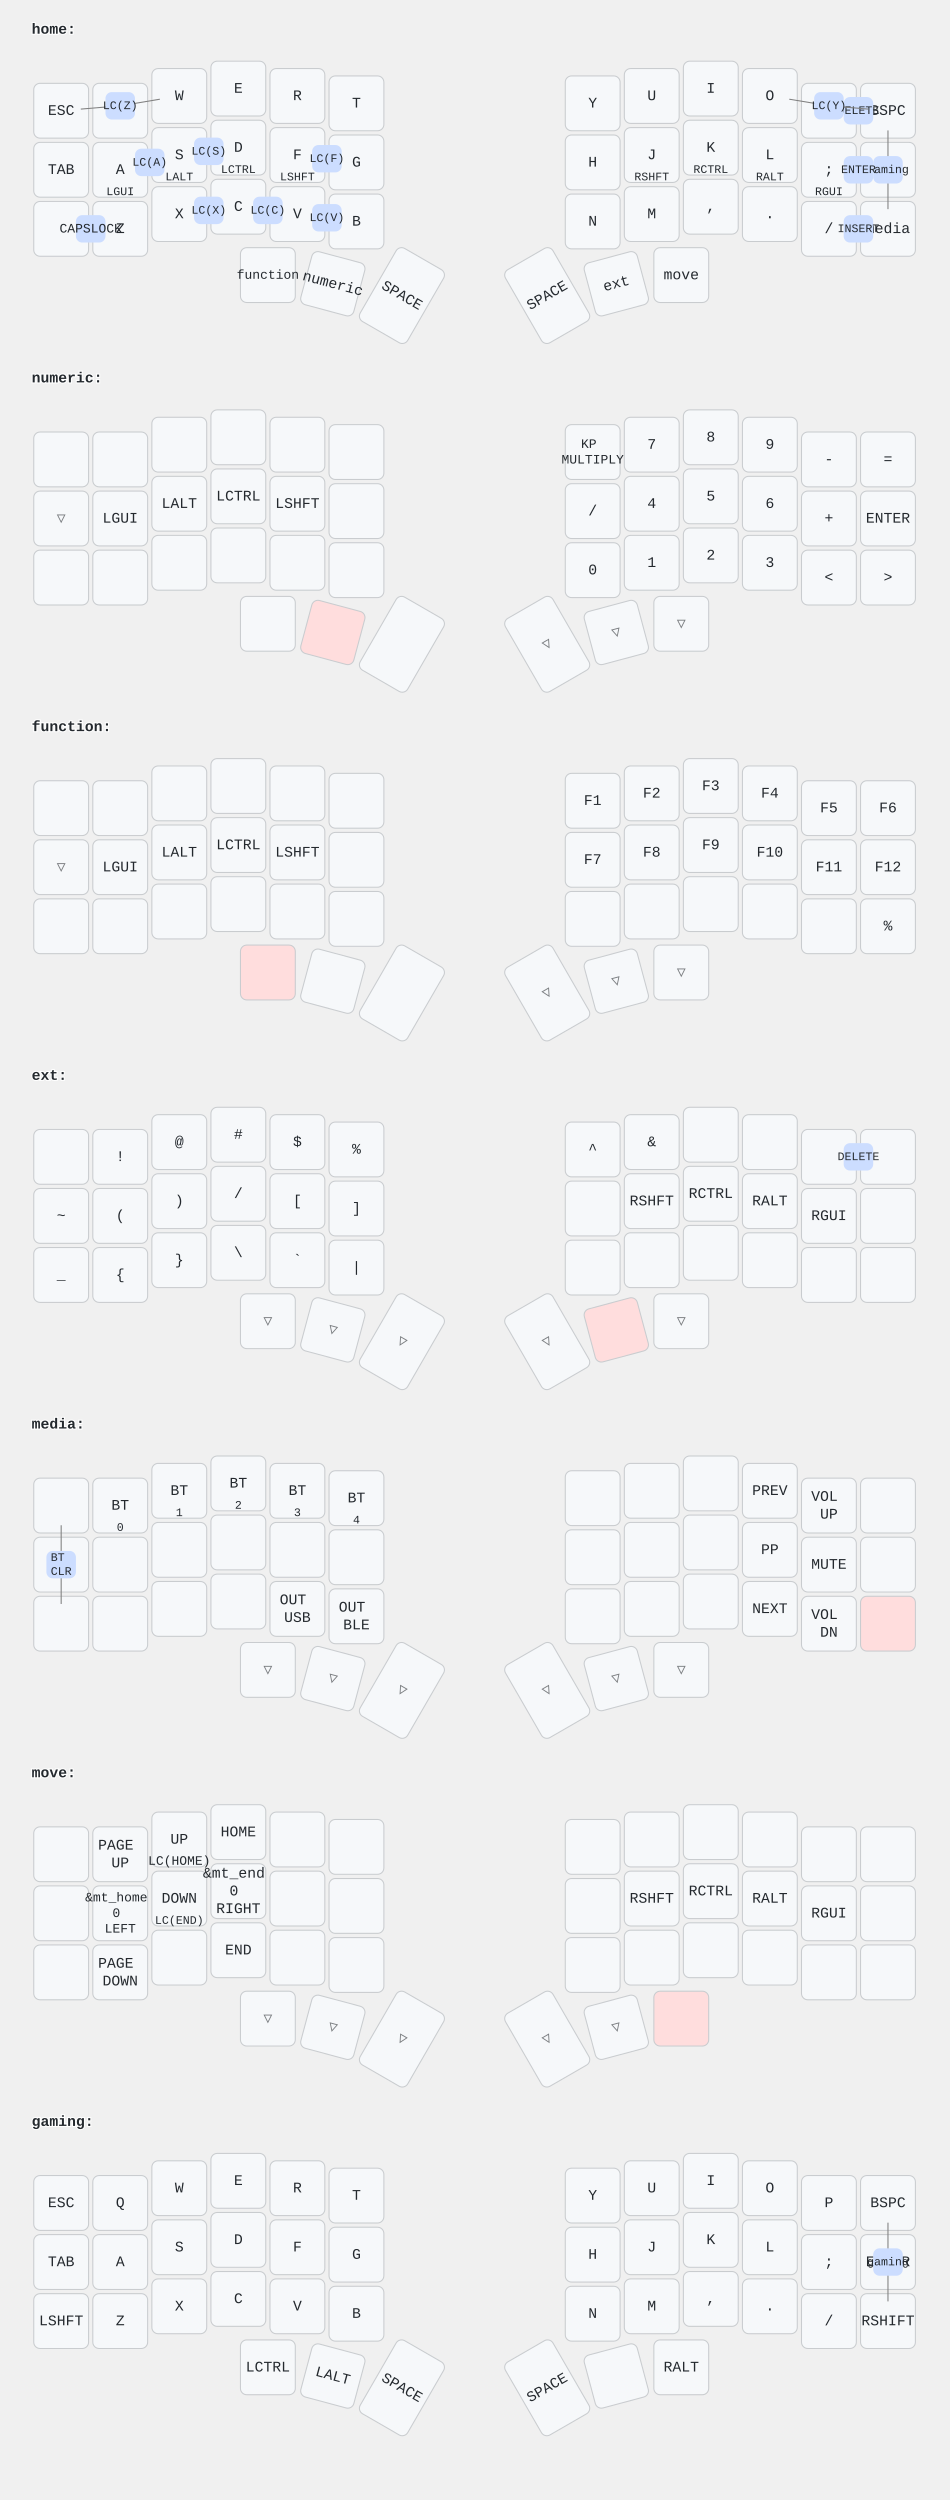
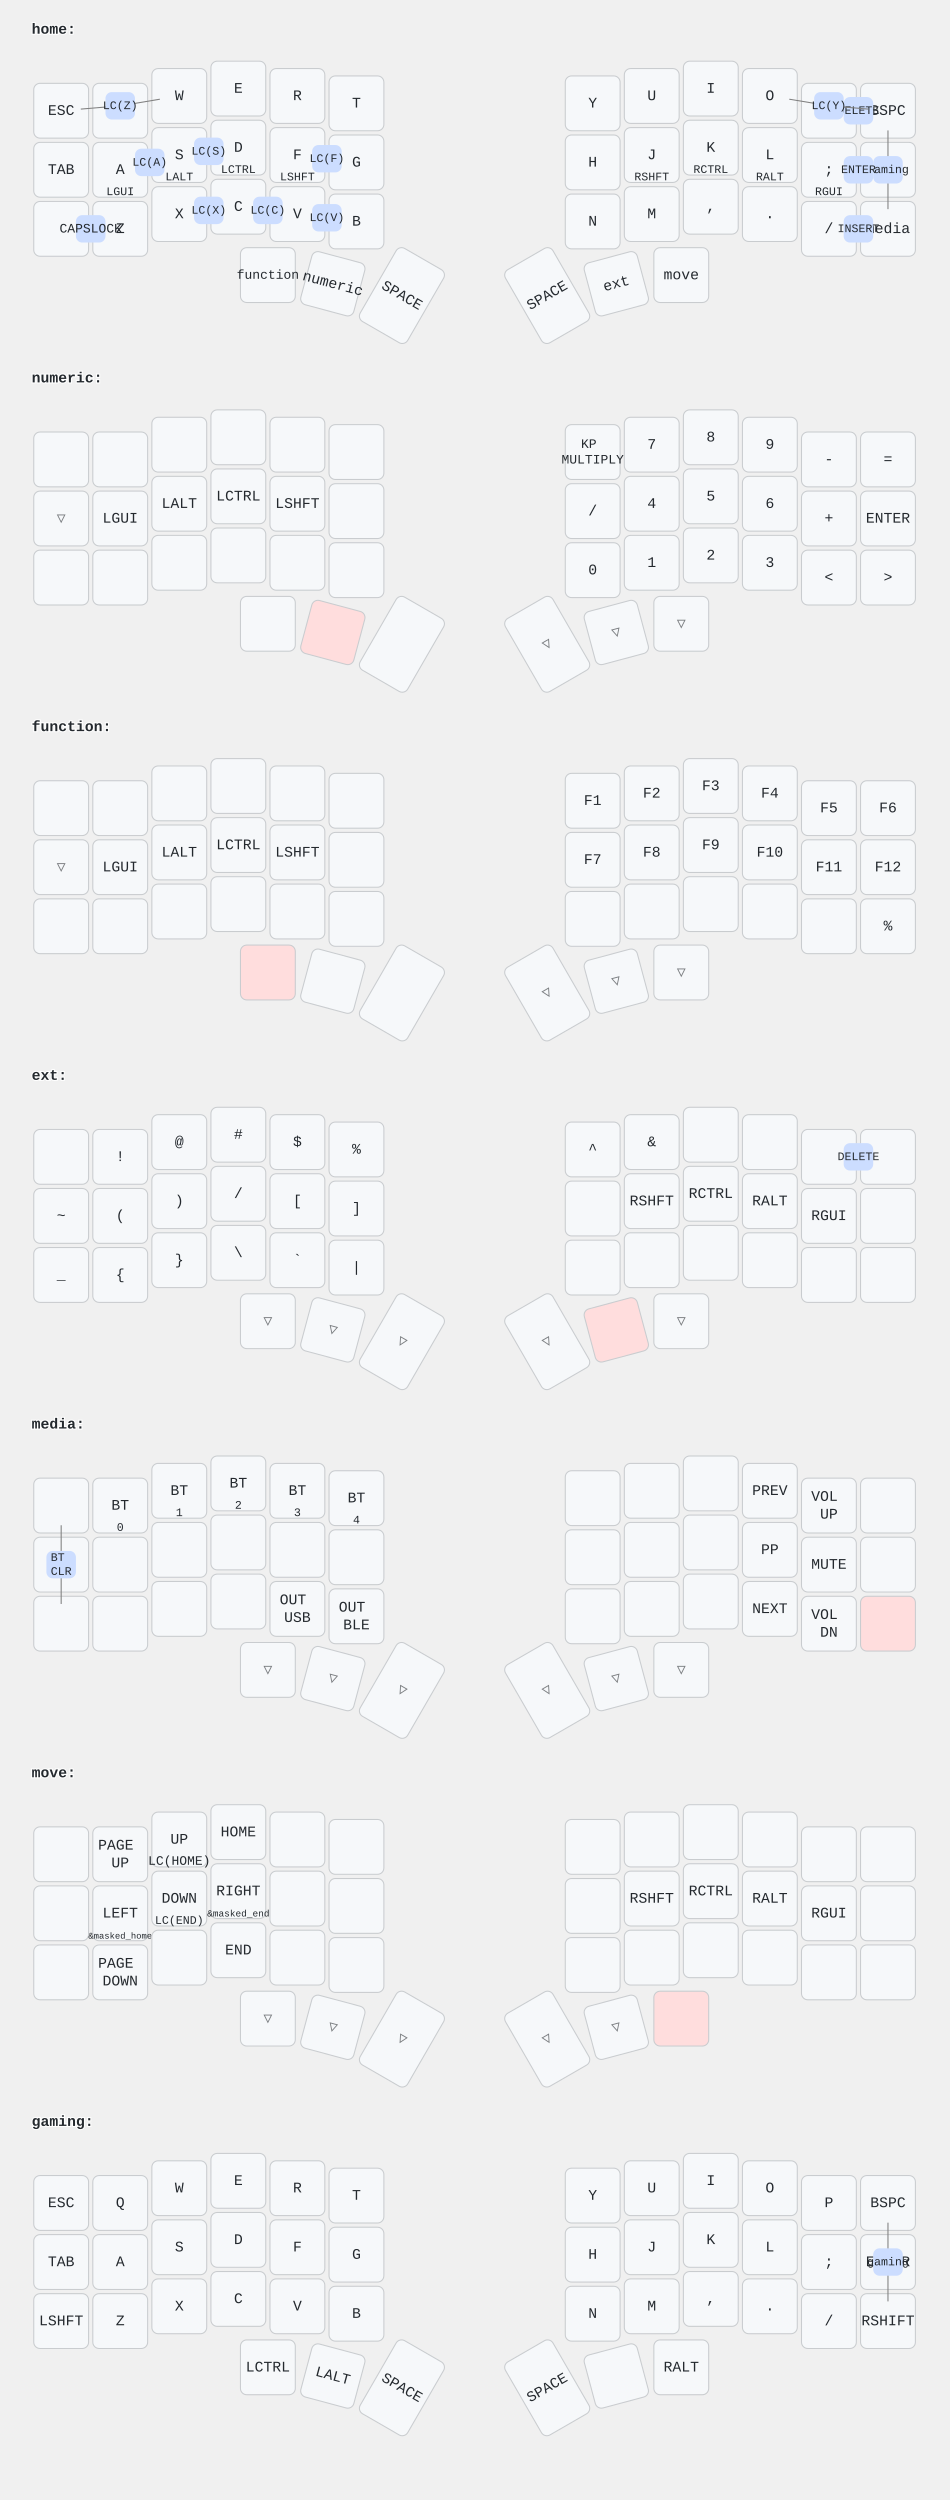
<svg xmlns="http://www.w3.org/2000/svg" width="900.0" height="2370.571" viewBox="0 0 900.0 2370.571" class="keymap">
  <style>/* inherit to force styles through use tags*/
svg path {
    fill: inherit;
}
/* font and background color specifications */
svg.keymap {
    font-family: SFMono-Regular,Consolas,Liberation Mono,Menlo,monospace;
    font-size: 14px;
    font-kerning: normal;
    text-rendering: optimizeLegibility;
    fill: #24292e;
}

/* default key styling */
rect.key {
    fill: #f6f8fa;
    stroke: #c9cccf;
    stroke-width: 1;
}

/* color accent for combo boxes */
rect.combo {
    fill: #cdf;
}

/* color accent for held keys */
rect.held, rect.combo.held {
    fill: #fdd;
}

/* color accent for ghost (optional) keys */
rect.ghost, rect.combo.ghost {
    stroke-dasharray: 4, 4;
    stroke-width: 2;
}

text {
    text-anchor: middle;
    dominant-baseline: middle;
}

/* styling for layer labels */
text.label {
    font-weight: bold;
    text-anchor: start;
    stroke: white;
    stroke-width: 2;
    paint-order: stroke;
}

/* styling for combo tap, and key hold/shifted label text */
text.combo, text.hold, text.shifted {
    font-size: 11px;
}

text.hold {
    text-anchor: middle;
    dominant-baseline: auto;
}

text.shifted {
    text-anchor: middle;
    dominant-baseline: hanging;
}

/* styling for hold/shifted label text in combo box */
text.combo.hold, text.combo.shifted {
    font-size: 8px;
}

/* lighter symbol for transparent keys */
text.trans {
    fill: #7b7e81;
}

/* styling for combo dendrons */
path.combo {
    stroke-width: 1;
    stroke: gray;
    fill: none;
}

/* Start Tabler Icons Cleanup */
/* cannot use height/width with glyphs */
.icon-tabler &gt; path {
    fill: inherit;
    stroke: inherit;
}
/* hide tabler's default box */
.icon-tabler &gt; path[stroke="none"][fill="none"] {
    visibility: collapse;
}
/* End Tabler Icons Cleanup */
</style>
  <g class="layer-home">
    <text x="30.0" y="28.0" class="label">home:</text>
    <rect rx="6.0" ry="6.0" x="32.0" y="79.0" width="52.0" height="52.0" class="key" />
    <text x="58.0" y="105.0" class="tap">ESC</text>
    <rect rx="6.0" ry="6.0" x="88.0" y="79.0" width="52.0" height="52.0" class="key" />
    <text x="114.0" y="105.0" class="tap">Q</text>
    <rect rx="6.0" ry="6.0" x="144.0" y="65.0" width="52.0" height="52.0" class="key" />
    <text x="170.0" y="91.0" class="tap">W</text>
    <rect rx="6.0" ry="6.0" x="200.0" y="58.0" width="52.0" height="52.0" class="key" />
    <text x="226.0" y="84.0" class="tap">E</text>
    <rect rx="6.0" ry="6.0" x="256.0" y="65.0" width="52.0" height="52.0" class="key" />
    <text x="282.0" y="91.0" class="tap">R</text>
    <rect rx="6.0" ry="6.0" x="312.0" y="72.0" width="52.0" height="52.0" class="key" />
    <text x="338.0" y="98.0" class="tap">T</text>
    <rect rx="6.0" ry="6.0" x="536.0" y="72.0" width="52.0" height="52.0" class="key" />
    <text x="562.0" y="98.0" class="tap">Y</text>
    <rect rx="6.0" ry="6.0" x="592.0" y="65.0" width="52.0" height="52.0" class="key" />
    <text x="618.0" y="91.0" class="tap">U</text>
    <rect rx="6.0" ry="6.0" x="648.0" y="58.0" width="52.0" height="52.0" class="key" />
    <text x="674.0" y="84.0" class="tap">I</text>
    <rect rx="6.0" ry="6.0" x="704.0" y="65.0" width="52.0" height="52.0" class="key" />
    <text x="730.0" y="91.0" class="tap">O</text>
    <rect rx="6.0" ry="6.0" x="760.0" y="79.0" width="52.0" height="52.0" class="key" />
    <text x="786.0" y="105.0" class="tap">P</text>
    <rect rx="6.0" ry="6.0" x="816.0" y="79.0" width="52.0" height="52.0" class="key" />
    <text x="842.0" y="105.0" class="tap">BSPC</text>
    <rect rx="6.0" ry="6.0" x="32.0" y="135.0" width="52.0" height="52.0" class="key" />
    <text x="58.0" y="161.0" class="tap">TAB</text>
    <rect rx="6.0" ry="6.0" x="88.0" y="135.0" width="52.0" height="52.0" class="key" />
    <text x="114.0" y="161.0" class="tap">A</text>
    <text x="114.0" y="185.0" class="hold">LGUI</text>
    <rect rx="6.0" ry="6.0" x="144.0" y="121.0" width="52.0" height="52.0" class="key" />
    <text x="170.0" y="147.0" class="tap">S</text>
    <text x="170.0" y="171.0" class="hold">LALT</text>
    <rect rx="6.0" ry="6.0" x="200.0" y="114.0" width="52.0" height="52.0" class="key" />
    <text x="226.0" y="140.0" class="tap">D</text>
    <text x="226.0" y="164.0" class="hold">LCTRL</text>
    <rect rx="6.0" ry="6.0" x="256.0" y="121.0" width="52.0" height="52.0" class="key" />
    <text x="282.0" y="147.0" class="tap">F</text>
    <text x="282.0" y="171.0" class="hold">LSHFT</text>
    <rect rx="6.0" ry="6.0" x="312.0" y="128.0" width="52.0" height="52.0" class="key" />
    <text x="338.0" y="154.0" class="tap">G</text>
    <rect rx="6.0" ry="6.0" x="536.0" y="128.0" width="52.0" height="52.0" class="key" />
    <text x="562.0" y="154.0" class="tap">H</text>
    <rect rx="6.0" ry="6.0" x="592.0" y="121.0" width="52.0" height="52.0" class="key" />
    <text x="618.0" y="147.0" class="tap">J</text>
    <text x="618.0" y="171.0" class="hold">RSHFT</text>
    <rect rx="6.0" ry="6.0" x="648.0" y="114.0" width="52.0" height="52.0" class="key" />
    <text x="674.0" y="140.0" class="tap">K</text>
    <text x="674.0" y="164.0" class="hold">RCTRL</text>
    <rect rx="6.0" ry="6.0" x="704.0" y="121.0" width="52.0" height="52.0" class="key" />
    <text x="730.0" y="147.0" class="tap">L</text>
    <text x="730.0" y="171.0" class="hold">RALT</text>
    <rect rx="6.0" ry="6.0" x="760.0" y="135.0" width="52.0" height="52.0" class="key" />
    <text x="786.0" y="161.0" class="tap">;</text>
    <text x="786.0" y="185.0" class="hold">RGUI</text>
    <rect rx="6.0" ry="6.0" x="816.0" y="135.0" width="52.0" height="52.0" class="key" />
    <text x="842.0" y="161.0" class="tap">'</text>
    <rect rx="6.0" ry="6.0" x="32.0" y="191.0" width="52.0" height="52.0" class="key" />
    <rect rx="6.0" ry="6.0" x="88.0" y="191.0" width="52.0" height="52.0" class="key" />
    <text x="114.0" y="217.0" class="tap">Z</text>
    <rect rx="6.0" ry="6.0" x="144.0" y="177.0" width="52.0" height="52.0" class="key" />
    <text x="170.0" y="203.0" class="tap">X</text>
    <rect rx="6.0" ry="6.0" x="200.0" y="170.0" width="52.0" height="52.0" class="key" />
    <text x="226.0" y="196.0" class="tap">C</text>
    <rect rx="6.0" ry="6.0" x="256.0" y="177.0" width="52.0" height="52.0" class="key" />
    <text x="282.0" y="203.0" class="tap">V</text>
    <rect rx="6.0" ry="6.0" x="312.0" y="184.0" width="52.0" height="52.0" class="key" />
    <text x="338.0" y="210.0" class="tap">B</text>
    <rect rx="6.0" ry="6.0" x="536.0" y="184.0" width="52.0" height="52.0" class="key" />
    <text x="562.0" y="210.0" class="tap">N</text>
    <rect rx="6.0" ry="6.0" x="592.0" y="177.0" width="52.0" height="52.0" class="key" />
    <text x="618.0" y="203.0" class="tap">M</text>
    <rect rx="6.0" ry="6.0" x="648.0" y="170.0" width="52.0" height="52.0" class="key" />
    <text x="674.0" y="196.0" class="tap">,</text>
    <rect rx="6.0" ry="6.0" x="704.0" y="177.0" width="52.0" height="52.0" class="key" />
    <text x="730.0" y="203.0" class="tap">.</text>
    <rect rx="6.0" ry="6.0" x="760.0" y="191.0" width="52.0" height="52.0" class="key" />
    <text x="786.0" y="217.0" class="tap">/</text>
    <rect rx="6.0" ry="6.0" x="816.0" y="191.0" width="52.0" height="52.0" class="key" />
    <text x="842.0" y="217.0" class="tap">media</text>
    <rect rx="6.0" ry="6.0" x="228.0" y="234.848" width="52.0" height="52.0" class="key" />
    <text x="254.0" y="260.848" class="tap" style="font-size: 88%">function</text>
    <g transform="rotate(15.0, 315.6, 269.08)">
      <rect rx="6.0" ry="6.0" x="289.6" y="243.08" width="52.0" height="52.0" class="key" />
      <text x="315.6" y="269.08" class="tap">numeric</text>
    </g>
    <g transform="rotate(30.0, 381.12, 280.28)">
      <rect rx="6.0" ry="6.0" x="355.12" y="240.28" width="52.0" height="80.0" class="key" />
      <text x="381.12" y="280.28" class="tap">SPACE</text>
    </g>
    <g transform="rotate(-30.0, 518.88, 280.28)">
      <rect rx="6.0" ry="6.0" x="492.88" y="240.28" width="52.0" height="80.0" class="key" />
      <text x="518.88" y="280.28" class="tap">SPACE</text>
    </g>
    <g transform="rotate(-15.0, 584.4, 269.08)">
      <rect rx="6.0" ry="6.0" x="558.4" y="243.08" width="52.0" height="52.0" class="key" />
      <text x="584.4" y="269.08" class="tap">ext</text>
    </g>
    <rect rx="6.0" ry="6.0" x="620.0" y="234.848" width="52.0" height="52.0" class="key" />
    <text x="646.0" y="260.848" class="tap">move</text>
    <path d="M842.0,161.0 l0.0,-37.333" class="combo" />
    <path d="M842.0,161.0 l0.0,37.333" class="combo" />
    <rect rx="6.0" ry="6.0" x="828.0" y="148.0" width="28.0" height="26.0" class="combo" />
    <text x="842.0" y="161.0" class="combo tap">gaming</text>
    <rect rx="6.0" ry="6.0" x="800.0" y="92.0" width="28.0" height="26.0" class="combo" />
    <text x="814.0" y="105.0" class="combo tap">DELETE</text>
    <rect rx="6.0" ry="6.0" x="800.0" y="148.0" width="28.0" height="26.0" class="combo" />
    <text x="814.0" y="161.0" class="combo tap">ENTER</text>
    <rect rx="6.0" ry="6.0" x="800.0" y="204.0" width="28.0" height="26.0" class="combo" />
    <text x="814.0" y="217.0" class="combo tap">INSERT</text>
    <rect rx="6.0" ry="6.0" x="72.0" y="204.0" width="28.0" height="26.0" class="combo" />
    <text x="86.0" y="217.0" class="combo tap" style="font-size: 88%">CAPSLOCK</text>
    <rect rx="6.0" ry="6.0" x="128.0" y="141.0" width="28.0" height="26.0" class="combo" />
    <text x="142.0" y="154.0" class="combo tap">LC(A)</text>
    <rect rx="6.0" ry="6.0" x="184.0" y="130.5" width="28.0" height="26.0" class="combo" />
    <text x="198.0" y="143.5" class="combo tap">LC(S)</text>
    <rect rx="6.0" ry="6.0" x="296.0" y="137.5" width="28.0" height="26.0" class="combo" />
    <text x="310.0" y="150.5" class="combo tap">LC(F)</text>
    <rect rx="6.0" ry="6.0" x="184.0" y="186.5" width="28.0" height="26.0" class="combo" />
    <text x="198.0" y="199.5" class="combo tap">LC(X)</text>
    <rect rx="6.0" ry="6.0" x="240.0" y="186.5" width="28.0" height="26.0" class="combo" />
    <text x="254.0" y="199.5" class="combo tap">LC(C)</text>
    <rect rx="6.0" ry="6.0" x="296.0" y="193.5" width="28.0" height="26.0" class="combo" />
    <text x="310.0" y="206.5" class="combo tap">LC(V)</text>
    <path d="M114.0,100.333 l-37.398,3.116" class="combo" />
    <path d="M114.0,100.333 l37.587,-6.265" class="combo" />
    <rect rx="6.0" ry="6.0" x="100.0" y="87.333" width="28.0" height="26.0" class="combo" />
    <text x="114.0" y="100.333" class="combo tap">LC(Z)</text>
    <path d="M786.0,100.333 l-37.587,-6.265" class="combo" />
    <path d="M786.0,100.333 l37.398,3.116" class="combo" />
    <rect rx="6.0" ry="6.0" x="772.0" y="87.333" width="28.0" height="26.0" class="combo" />
    <text x="786.0" y="100.333" class="combo tap">LC(Y)</text>
  </g>
  <g class="layer-numeric">
    <text x="30.0" y="358.653" class="label">numeric:</text>
    <rect rx="6.0" ry="6.0" x="32.0" y="409.653" width="52.0" height="52.0" class="key" />
    <rect rx="6.0" ry="6.0" x="88.0" y="409.653" width="52.0" height="52.0" class="key" />
    <rect rx="6.0" ry="6.0" x="144.0" y="395.653" width="52.0" height="52.0" class="key" />
    <rect rx="6.0" ry="6.0" x="200.0" y="388.653" width="52.0" height="52.0" class="key" />
    <rect rx="6.0" ry="6.0" x="256.0" y="395.653" width="52.0" height="52.0" class="key" />
    <rect rx="6.0" ry="6.0" x="312.0" y="402.653" width="52.0" height="52.0" class="key" />
    <rect rx="6.0" ry="6.0" x="536.0" y="402.653" width="52.0" height="52.0" class="key" />
    <text x="562.0" y="428.653" class="tap" style="font-size: 88%">
      <tspan x="562.0" dy="-0.6em">KP</tspan>
      <tspan x="562.0" dy="1.2em">MULTIPLY</tspan>
    </text>
    <rect rx="6.0" ry="6.0" x="592.0" y="395.653" width="52.0" height="52.0" class="key" />
    <text x="618.0" y="421.653" class="tap">7</text>
    <rect rx="6.0" ry="6.0" x="648.0" y="388.653" width="52.0" height="52.0" class="key" />
    <text x="674.0" y="414.653" class="tap">8</text>
    <rect rx="6.0" ry="6.0" x="704.0" y="395.653" width="52.0" height="52.0" class="key" />
    <text x="730.0" y="421.653" class="tap">9</text>
    <rect rx="6.0" ry="6.0" x="760.0" y="409.653" width="52.0" height="52.0" class="key" />
    <text x="786.0" y="435.653" class="tap">-</text>
    <rect rx="6.0" ry="6.0" x="816.0" y="409.653" width="52.0" height="52.0" class="key" />
    <text x="842.0" y="435.653" class="tap">=</text>
    <rect rx="6.0" ry="6.0" x="32.0" y="465.653" width="52.0" height="52.0" class="trans key" />
    <text x="58.0" y="491.653" class="trans tap">▽</text>
    <rect rx="6.0" ry="6.0" x="88.0" y="465.653" width="52.0" height="52.0" class="key" />
    <text x="114.0" y="491.653" class="tap">LGUI</text>
    <rect rx="6.0" ry="6.0" x="144.0" y="451.653" width="52.0" height="52.0" class="key" />
    <text x="170.0" y="477.653" class="tap">LALT</text>
    <rect rx="6.0" ry="6.0" x="200.0" y="444.653" width="52.0" height="52.0" class="key" />
    <text x="226.0" y="470.653" class="tap">LCTRL</text>
    <rect rx="6.0" ry="6.0" x="256.0" y="451.653" width="52.0" height="52.0" class="key" />
    <text x="282.0" y="477.653" class="tap">LSHFT</text>
    <rect rx="6.0" ry="6.0" x="312.0" y="458.653" width="52.0" height="52.0" class="key" />
    <rect rx="6.0" ry="6.0" x="536.0" y="458.653" width="52.0" height="52.0" class="key" />
    <text x="562.0" y="484.653" class="tap">/</text>
    <rect rx="6.0" ry="6.0" x="592.0" y="451.653" width="52.0" height="52.0" class="key" />
    <text x="618.0" y="477.653" class="tap">4</text>
    <rect rx="6.0" ry="6.0" x="648.0" y="444.653" width="52.0" height="52.0" class="key" />
    <text x="674.0" y="470.653" class="tap">5</text>
    <rect rx="6.0" ry="6.0" x="704.0" y="451.653" width="52.0" height="52.0" class="key" />
    <text x="730.0" y="477.653" class="tap">6</text>
    <rect rx="6.0" ry="6.0" x="760.0" y="465.653" width="52.0" height="52.0" class="key" />
    <text x="786.0" y="491.653" class="tap">+</text>
    <rect rx="6.0" ry="6.0" x="816.0" y="465.653" width="52.0" height="52.0" class="key" />
    <text x="842.0" y="491.653" class="tap">ENTER</text>
    <rect rx="6.0" ry="6.0" x="32.0" y="521.653" width="52.0" height="52.0" class="key" />
    <rect rx="6.0" ry="6.0" x="88.0" y="521.653" width="52.0" height="52.0" class="key" />
    <rect rx="6.0" ry="6.0" x="144.0" y="507.653" width="52.0" height="52.0" class="key" />
    <rect rx="6.0" ry="6.0" x="200.0" y="500.653" width="52.0" height="52.0" class="key" />
    <rect rx="6.0" ry="6.0" x="256.0" y="507.653" width="52.0" height="52.0" class="key" />
    <rect rx="6.0" ry="6.0" x="312.0" y="514.653" width="52.0" height="52.0" class="key" />
    <rect rx="6.0" ry="6.0" x="536.0" y="514.653" width="52.0" height="52.0" class="key" />
    <text x="562.0" y="540.653" class="tap">0</text>
    <rect rx="6.0" ry="6.0" x="592.0" y="507.653" width="52.0" height="52.0" class="key" />
    <text x="618.0" y="533.653" class="tap">1</text>
    <rect rx="6.0" ry="6.0" x="648.0" y="500.653" width="52.0" height="52.0" class="key" />
    <text x="674.0" y="526.653" class="tap">2</text>
    <rect rx="6.0" ry="6.0" x="704.0" y="507.653" width="52.0" height="52.0" class="key" />
    <text x="730.0" y="533.653" class="tap">3</text>
    <rect rx="6.0" ry="6.0" x="760.0" y="521.653" width="52.0" height="52.0" class="key" />
    <text x="786.0" y="547.653" class="tap">&lt;</text>
    <rect rx="6.0" ry="6.0" x="816.0" y="521.653" width="52.0" height="52.0" class="key" />
    <text x="842.0" y="547.653" class="tap">&gt;</text>
    <rect rx="6.0" ry="6.0" x="228.0" y="565.501" width="52.0" height="52.0" class="key" />
    <g transform="rotate(15.0, 315.6, 599.7331)">
      <rect rx="6.0" ry="6.0" x="289.6" y="573.733" width="52.0" height="52.0" class="held key" />
    </g>
    <g transform="rotate(30.0, 381.12, 610.9331)">
      <rect rx="6.0" ry="6.0" x="355.12" y="570.933" width="52.0" height="80.0" class="key" />
    </g>
    <g transform="rotate(-30.0, 518.88, 610.9331)">
      <rect rx="6.0" ry="6.0" x="492.88" y="570.933" width="52.0" height="80.0" class="trans key" />
      <text x="518.88" y="610.933" class="trans tap">▽</text>
    </g>
    <g transform="rotate(-15.0, 584.4, 599.7331)">
      <rect rx="6.0" ry="6.0" x="558.4" y="573.733" width="52.0" height="52.0" class="trans key" />
      <text x="584.4" y="599.733" class="trans tap">▽</text>
    </g>
    <rect rx="6.0" ry="6.0" x="620.0" y="565.501" width="52.0" height="52.0" class="trans key" />
    <text x="646.0" y="591.501" class="trans tap">▽</text>
  </g>
  <g class="layer-function">
    <text x="30.0" y="689.306" class="label">function:</text>
    <rect rx="6.0" ry="6.0" x="32.0" y="740.306" width="52.0" height="52.0" class="key" />
    <rect rx="6.0" ry="6.0" x="88.0" y="740.306" width="52.0" height="52.0" class="key" />
    <rect rx="6.0" ry="6.0" x="144.0" y="726.306" width="52.0" height="52.0" class="key" />
    <rect rx="6.0" ry="6.0" x="200.0" y="719.306" width="52.0" height="52.0" class="key" />
    <rect rx="6.0" ry="6.0" x="256.0" y="726.306" width="52.0" height="52.0" class="key" />
    <rect rx="6.0" ry="6.0" x="312.0" y="733.306" width="52.0" height="52.0" class="key" />
    <rect rx="6.0" ry="6.0" x="536.0" y="733.306" width="52.0" height="52.0" class="key" />
    <text x="562.0" y="759.306" class="tap">F1</text>
    <rect rx="6.0" ry="6.0" x="592.0" y="726.306" width="52.0" height="52.0" class="key" />
    <text x="618.0" y="752.306" class="tap">F2</text>
    <rect rx="6.0" ry="6.0" x="648.0" y="719.306" width="52.0" height="52.0" class="key" />
    <text x="674.0" y="745.306" class="tap">F3</text>
    <rect rx="6.0" ry="6.0" x="704.0" y="726.306" width="52.0" height="52.0" class="key" />
    <text x="730.0" y="752.306" class="tap">F4</text>
    <rect rx="6.0" ry="6.0" x="760.0" y="740.306" width="52.0" height="52.0" class="key" />
    <text x="786.0" y="766.306" class="tap">F5</text>
    <rect rx="6.0" ry="6.0" x="816.0" y="740.306" width="52.0" height="52.0" class="key" />
    <text x="842.0" y="766.306" class="tap">F6</text>
    <rect rx="6.0" ry="6.0" x="32.0" y="796.306" width="52.0" height="52.0" class="trans key" />
    <text x="58.0" y="822.306" class="trans tap">▽</text>
    <rect rx="6.0" ry="6.0" x="88.0" y="796.306" width="52.0" height="52.0" class="key" />
    <text x="114.0" y="822.306" class="tap">LGUI</text>
    <rect rx="6.0" ry="6.0" x="144.0" y="782.306" width="52.0" height="52.0" class="key" />
    <text x="170.0" y="808.306" class="tap">LALT</text>
    <rect rx="6.0" ry="6.0" x="200.0" y="775.306" width="52.0" height="52.0" class="key" />
    <text x="226.0" y="801.306" class="tap">LCTRL</text>
    <rect rx="6.0" ry="6.0" x="256.0" y="782.306" width="52.0" height="52.0" class="key" />
    <text x="282.0" y="808.306" class="tap">LSHFT</text>
    <rect rx="6.0" ry="6.0" x="312.0" y="789.306" width="52.0" height="52.0" class="key" />
    <rect rx="6.0" ry="6.0" x="536.0" y="789.306" width="52.0" height="52.0" class="key" />
    <text x="562.0" y="815.306" class="tap">F7</text>
    <rect rx="6.0" ry="6.0" x="592.0" y="782.306" width="52.0" height="52.0" class="key" />
    <text x="618.0" y="808.306" class="tap">F8</text>
    <rect rx="6.0" ry="6.0" x="648.0" y="775.306" width="52.0" height="52.0" class="key" />
    <text x="674.0" y="801.306" class="tap">F9</text>
    <rect rx="6.0" ry="6.0" x="704.0" y="782.306" width="52.0" height="52.0" class="key" />
    <text x="730.0" y="808.306" class="tap">F10</text>
    <rect rx="6.0" ry="6.0" x="760.0" y="796.306" width="52.0" height="52.0" class="key" />
    <text x="786.0" y="822.306" class="tap">F11</text>
    <rect rx="6.0" ry="6.0" x="816.0" y="796.306" width="52.0" height="52.0" class="key" />
    <text x="842.0" y="822.306" class="tap">F12</text>
    <rect rx="6.0" ry="6.0" x="32.0" y="852.306" width="52.0" height="52.0" class="key" />
    <rect rx="6.0" ry="6.0" x="88.0" y="852.306" width="52.0" height="52.0" class="key" />
    <rect rx="6.0" ry="6.0" x="144.0" y="838.306" width="52.0" height="52.0" class="key" />
    <rect rx="6.0" ry="6.0" x="200.0" y="831.306" width="52.0" height="52.0" class="key" />
    <rect rx="6.0" ry="6.0" x="256.0" y="838.306" width="52.0" height="52.0" class="key" />
    <rect rx="6.0" ry="6.0" x="312.0" y="845.306" width="52.0" height="52.0" class="key" />
    <rect rx="6.0" ry="6.0" x="536.0" y="845.306" width="52.0" height="52.0" class="key" />
    <rect rx="6.0" ry="6.0" x="592.0" y="838.306" width="52.0" height="52.0" class="key" />
    <rect rx="6.0" ry="6.0" x="648.0" y="831.306" width="52.0" height="52.0" class="key" />
    <rect rx="6.0" ry="6.0" x="704.0" y="838.306" width="52.0" height="52.0" class="key" />
    <rect rx="6.0" ry="6.0" x="760.0" y="852.306" width="52.0" height="52.0" class="key" />
    <rect rx="6.0" ry="6.0" x="816.0" y="852.306" width="52.0" height="52.0" class="key" />
    <text x="842.0" y="878.306" class="tap">%</text>
    <rect rx="6.0" ry="6.0" x="228.0" y="896.154" width="52.0" height="52.0" class="held key" />
    <g transform="rotate(15.0, 315.6, 930.3861)">
      <rect rx="6.0" ry="6.0" x="289.6" y="904.386" width="52.0" height="52.0" class="key" />
    </g>
    <g transform="rotate(30.0, 381.12, 941.5861)">
      <rect rx="6.0" ry="6.0" x="355.12" y="901.586" width="52.0" height="80.0" class="key" />
    </g>
    <g transform="rotate(-30.0, 518.88, 941.5861)">
      <rect rx="6.0" ry="6.0" x="492.88" y="901.586" width="52.0" height="80.0" class="trans key" />
      <text x="518.88" y="941.586" class="trans tap">▽</text>
    </g>
    <g transform="rotate(-15.0, 584.4, 930.3861)">
      <rect rx="6.0" ry="6.0" x="558.4" y="904.386" width="52.0" height="52.0" class="trans key" />
      <text x="584.4" y="930.386" class="trans tap">▽</text>
    </g>
    <rect rx="6.0" ry="6.0" x="620.0" y="896.154" width="52.0" height="52.0" class="trans key" />
    <text x="646.0" y="922.154" class="trans tap">▽</text>
  </g>
  <g class="layer-ext">
    <text x="30.0" y="1019.959" class="label">ext:</text>
    <rect rx="6.0" ry="6.0" x="32.0" y="1070.959" width="52.0" height="52.0" class="key" />
    <rect rx="6.0" ry="6.0" x="88.0" y="1070.959" width="52.0" height="52.0" class="key" />
    <text x="114.0" y="1096.959" class="tap">!</text>
    <rect rx="6.0" ry="6.0" x="144.0" y="1056.959" width="52.0" height="52.0" class="key" />
    <text x="170.0" y="1082.959" class="tap">@</text>
    <rect rx="6.0" ry="6.0" x="200.0" y="1049.959" width="52.0" height="52.0" class="key" />
    <text x="226.0" y="1075.959" class="tap">#</text>
    <rect rx="6.0" ry="6.0" x="256.0" y="1056.959" width="52.0" height="52.0" class="key" />
    <text x="282.0" y="1082.959" class="tap">$</text>
    <rect rx="6.0" ry="6.0" x="312.0" y="1063.959" width="52.0" height="52.0" class="key" />
    <text x="338.0" y="1089.959" class="tap">%</text>
    <rect rx="6.0" ry="6.0" x="536.0" y="1063.959" width="52.0" height="52.0" class="key" />
    <text x="562.0" y="1089.959" class="tap">^</text>
    <rect rx="6.0" ry="6.0" x="592.0" y="1056.959" width="52.0" height="52.0" class="key" />
    <text x="618.0" y="1082.959" class="tap">&amp;</text>
    <rect rx="6.0" ry="6.0" x="648.0" y="1049.959" width="52.0" height="52.0" class="key" />
    <rect rx="6.0" ry="6.0" x="704.0" y="1056.959" width="52.0" height="52.0" class="key" />
    <rect rx="6.0" ry="6.0" x="760.0" y="1070.959" width="52.0" height="52.0" class="key" />
    <rect rx="6.0" ry="6.0" x="816.0" y="1070.959" width="52.0" height="52.0" class="key" />
    <rect rx="6.0" ry="6.0" x="32.0" y="1126.959" width="52.0" height="52.0" class="key" />
    <text x="58.0" y="1152.959" class="tap">~</text>
    <rect rx="6.0" ry="6.0" x="88.0" y="1126.959" width="52.0" height="52.0" class="key" />
    <text x="114.0" y="1152.959" class="tap">(</text>
    <rect rx="6.0" ry="6.0" x="144.0" y="1112.959" width="52.0" height="52.0" class="key" />
    <text x="170.0" y="1138.959" class="tap">)</text>
    <rect rx="6.0" ry="6.0" x="200.0" y="1105.959" width="52.0" height="52.0" class="key" />
    <text x="226.0" y="1131.959" class="tap">/</text>
    <rect rx="6.0" ry="6.0" x="256.0" y="1112.959" width="52.0" height="52.0" class="key" />
    <text x="282.0" y="1138.959" class="tap">[</text>
    <rect rx="6.0" ry="6.0" x="312.0" y="1119.959" width="52.0" height="52.0" class="key" />
    <text x="338.0" y="1145.959" class="tap">]</text>
    <rect rx="6.0" ry="6.0" x="536.0" y="1119.959" width="52.0" height="52.0" class="key" />
    <rect rx="6.0" ry="6.0" x="592.0" y="1112.959" width="52.0" height="52.0" class="key" />
    <text x="618.0" y="1138.959" class="tap">RSHFT</text>
    <rect rx="6.0" ry="6.0" x="648.0" y="1105.959" width="52.0" height="52.0" class="key" />
    <text x="674.0" y="1131.959" class="tap">RCTRL</text>
    <rect rx="6.0" ry="6.0" x="704.0" y="1112.959" width="52.0" height="52.0" class="key" />
    <text x="730.0" y="1138.959" class="tap">RALT</text>
    <rect rx="6.0" ry="6.0" x="760.0" y="1126.959" width="52.0" height="52.0" class="key" />
    <text x="786.0" y="1152.959" class="tap">RGUI</text>
    <rect rx="6.0" ry="6.0" x="816.0" y="1126.959" width="52.0" height="52.0" class="key" />
    <rect rx="6.0" ry="6.0" x="32.0" y="1182.959" width="52.0" height="52.0" class="key" />
    <text x="58.0" y="1208.959" class="tap">_</text>
    <rect rx="6.0" ry="6.0" x="88.0" y="1182.959" width="52.0" height="52.0" class="key" />
    <text x="114.0" y="1208.959" class="tap">{</text>
    <rect rx="6.0" ry="6.0" x="144.0" y="1168.959" width="52.0" height="52.0" class="key" />
    <text x="170.0" y="1194.959" class="tap">}</text>
    <rect rx="6.0" ry="6.0" x="200.0" y="1161.959" width="52.0" height="52.0" class="key" />
    <text x="226.0" y="1187.959" class="tap">\</text>
    <rect rx="6.0" ry="6.0" x="256.0" y="1168.959" width="52.0" height="52.0" class="key" />
    <text x="282.0" y="1194.959" class="tap">`</text>
    <rect rx="6.0" ry="6.0" x="312.0" y="1175.959" width="52.0" height="52.0" class="key" />
    <text x="338.0" y="1201.959" class="tap">|</text>
    <rect rx="6.0" ry="6.0" x="536.0" y="1175.959" width="52.0" height="52.0" class="key" />
    <rect rx="6.0" ry="6.0" x="592.0" y="1168.959" width="52.0" height="52.0" class="key" />
    <rect rx="6.0" ry="6.0" x="648.0" y="1161.959" width="52.0" height="52.0" class="key" />
    <rect rx="6.0" ry="6.0" x="704.0" y="1168.959" width="52.0" height="52.0" class="key" />
    <rect rx="6.0" ry="6.0" x="760.0" y="1182.959" width="52.0" height="52.0" class="key" />
    <rect rx="6.0" ry="6.0" x="816.0" y="1182.959" width="52.0" height="52.0" class="key" />
    <rect rx="6.0" ry="6.0" x="228.0" y="1226.807" width="52.0" height="52.0" class="trans key" />
    <text x="254.0" y="1252.807" class="trans tap">▽</text>
    <g transform="rotate(15.0, 315.6, 1261.039)">
      <rect rx="6.0" ry="6.0" x="289.6" y="1235.039" width="52.0" height="52.0" class="trans key" />
      <text x="315.6" y="1261.039" class="trans tap">▽</text>
    </g>
    <g transform="rotate(30.0, 381.12, 1272.239)">
      <rect rx="6.0" ry="6.0" x="355.12" y="1232.239" width="52.0" height="80.0" class="trans key" />
      <text x="381.12" y="1272.239" class="trans tap">▽</text>
    </g>
    <g transform="rotate(-30.0, 518.88, 1272.239)">
      <rect rx="6.0" ry="6.0" x="492.88" y="1232.239" width="52.0" height="80.0" class="trans key" />
      <text x="518.88" y="1272.239" class="trans tap">▽</text>
    </g>
    <g transform="rotate(-15.0, 584.4, 1261.039)">
      <rect rx="6.0" ry="6.0" x="558.4" y="1235.039" width="52.0" height="52.0" class="held key" />
    </g>
    <rect rx="6.0" ry="6.0" x="620.0" y="1226.807" width="52.0" height="52.0" class="trans key" />
    <text x="646.0" y="1252.807" class="trans tap">▽</text>
    <rect rx="6.0" ry="6.0" x="800.0" y="1083.959" width="28.0" height="26.0" class="combo" />
    <text x="814.0" y="1096.959" class="combo tap">DELETE</text>
  </g>
  <g class="layer-media">
    <text x="30.0" y="1350.612" class="label">media:</text>
    <rect rx="6.0" ry="6.0" x="32.0" y="1401.612" width="52.0" height="52.0" class="key" />
    <rect rx="6.0" ry="6.0" x="88.0" y="1401.612" width="52.0" height="52.0" class="key" />
    <text x="114.0" y="1427.612" class="tap">BT</text>
    <text x="114.0" y="1451.612" class="hold">0</text>
    <rect rx="6.0" ry="6.0" x="144.0" y="1387.612" width="52.0" height="52.0" class="key" />
    <text x="170.0" y="1413.612" class="tap">BT</text>
    <text x="170.0" y="1437.612" class="hold">1</text>
    <rect rx="6.0" ry="6.0" x="200.0" y="1380.612" width="52.0" height="52.0" class="key" />
    <text x="226.0" y="1406.612" class="tap">BT</text>
    <text x="226.0" y="1430.612" class="hold">2</text>
    <rect rx="6.0" ry="6.0" x="256.0" y="1387.612" width="52.0" height="52.0" class="key" />
    <text x="282.0" y="1413.612" class="tap">BT</text>
    <text x="282.0" y="1437.612" class="hold">3</text>
    <rect rx="6.0" ry="6.0" x="312.0" y="1394.612" width="52.0" height="52.0" class="key" />
    <text x="338.0" y="1420.612" class="tap">BT</text>
    <text x="338.0" y="1444.612" class="hold">4</text>
    <rect rx="6.0" ry="6.0" x="536.0" y="1394.612" width="52.0" height="52.0" class="key" />
    <rect rx="6.0" ry="6.0" x="592.0" y="1387.612" width="52.0" height="52.0" class="key" />
    <rect rx="6.0" ry="6.0" x="648.0" y="1380.612" width="52.0" height="52.0" class="key" />
    <rect rx="6.0" ry="6.0" x="704.0" y="1387.612" width="52.0" height="52.0" class="key" />
    <text x="730.0" y="1413.612" class="tap">PREV</text>
    <rect rx="6.0" ry="6.0" x="760.0" y="1401.612" width="52.0" height="52.0" class="key" />
    <text x="786.0" y="1427.612" class="tap">
      <tspan x="786.0" dy="-0.6em">VOL</tspan>
      <tspan x="786.0" dy="1.2em">UP</tspan>
    </text>
    <rect rx="6.0" ry="6.0" x="816.0" y="1401.612" width="52.0" height="52.0" class="key" />
    <rect rx="6.0" ry="6.0" x="32.0" y="1457.612" width="52.0" height="52.0" class="key" />
    <rect rx="6.0" ry="6.0" x="88.0" y="1457.612" width="52.0" height="52.0" class="key" />
    <rect rx="6.0" ry="6.0" x="144.0" y="1443.612" width="52.0" height="52.0" class="key" />
    <rect rx="6.0" ry="6.0" x="200.0" y="1436.612" width="52.0" height="52.0" class="key" />
    <rect rx="6.0" ry="6.0" x="256.0" y="1443.612" width="52.0" height="52.0" class="key" />
    <rect rx="6.0" ry="6.0" x="312.0" y="1450.612" width="52.0" height="52.0" class="key" />
    <rect rx="6.0" ry="6.0" x="536.0" y="1450.612" width="52.0" height="52.0" class="key" />
    <rect rx="6.0" ry="6.0" x="592.0" y="1443.612" width="52.0" height="52.0" class="key" />
    <rect rx="6.0" ry="6.0" x="648.0" y="1436.612" width="52.0" height="52.0" class="key" />
    <rect rx="6.0" ry="6.0" x="704.0" y="1443.612" width="52.0" height="52.0" class="key" />
    <text x="730.0" y="1469.612" class="tap">PP</text>
    <rect rx="6.0" ry="6.0" x="760.0" y="1457.612" width="52.0" height="52.0" class="key" />
    <text x="786.0" y="1483.612" class="tap">MUTE</text>
    <rect rx="6.0" ry="6.0" x="816.0" y="1457.612" width="52.0" height="52.0" class="key" />
    <rect rx="6.0" ry="6.0" x="32.0" y="1513.612" width="52.0" height="52.0" class="key" />
    <rect rx="6.0" ry="6.0" x="88.0" y="1513.612" width="52.0" height="52.0" class="key" />
    <rect rx="6.0" ry="6.0" x="144.0" y="1499.612" width="52.0" height="52.0" class="key" />
    <rect rx="6.0" ry="6.0" x="200.0" y="1492.612" width="52.0" height="52.0" class="key" />
    <rect rx="6.0" ry="6.0" x="256.0" y="1499.612" width="52.0" height="52.0" class="key" />
    <text x="282.0" y="1525.612" class="tap">
      <tspan x="282.0" dy="-0.6em">OUT</tspan>
      <tspan x="282.0" dy="1.2em">USB</tspan>
    </text>
    <rect rx="6.0" ry="6.0" x="312.0" y="1506.612" width="52.0" height="52.0" class="key" />
    <text x="338.0" y="1532.612" class="tap">
      <tspan x="338.0" dy="-0.6em">OUT</tspan>
      <tspan x="338.0" dy="1.2em">BLE</tspan>
    </text>
    <rect rx="6.0" ry="6.0" x="536.0" y="1506.612" width="52.0" height="52.0" class="key" />
    <rect rx="6.0" ry="6.0" x="592.0" y="1499.612" width="52.0" height="52.0" class="key" />
    <rect rx="6.0" ry="6.0" x="648.0" y="1492.612" width="52.0" height="52.0" class="key" />
    <rect rx="6.0" ry="6.0" x="704.0" y="1499.612" width="52.0" height="52.0" class="key" />
    <text x="730.0" y="1525.612" class="tap">NEXT</text>
    <rect rx="6.0" ry="6.0" x="760.0" y="1513.612" width="52.0" height="52.0" class="key" />
    <text x="786.0" y="1539.612" class="tap">
      <tspan x="786.0" dy="-0.6em">VOL</tspan>
      <tspan x="786.0" dy="1.2em">DN</tspan>
    </text>
    <rect rx="6.0" ry="6.0" x="816.0" y="1513.612" width="52.0" height="52.0" class="held key" />
    <rect rx="6.0" ry="6.0" x="228.0" y="1557.46" width="52.0" height="52.0" class="trans key" />
    <text x="254.0" y="1583.46" class="trans tap">▽</text>
    <g transform="rotate(15.0, 315.6, 1591.692)">
      <rect rx="6.0" ry="6.0" x="289.6" y="1565.692" width="52.0" height="52.0" class="trans key" />
      <text x="315.6" y="1591.692" class="trans tap">▽</text>
    </g>
    <g transform="rotate(30.0, 381.12, 1602.892)">
      <rect rx="6.0" ry="6.0" x="355.12" y="1562.892" width="52.0" height="80.0" class="trans key" />
      <text x="381.12" y="1602.892" class="trans tap">▽</text>
    </g>
    <g transform="rotate(-30.0, 518.88, 1602.892)">
      <rect rx="6.0" ry="6.0" x="492.88" y="1562.892" width="52.0" height="80.0" class="trans key" />
      <text x="518.88" y="1602.892" class="trans tap">▽</text>
    </g>
    <g transform="rotate(-15.0, 584.4, 1591.692)">
      <rect rx="6.0" ry="6.0" x="558.4" y="1565.692" width="52.0" height="52.0" class="trans key" />
      <text x="584.4" y="1591.692" class="trans tap">▽</text>
    </g>
    <rect rx="6.0" ry="6.0" x="620.0" y="1557.46" width="52.0" height="52.0" class="trans key" />
    <text x="646.0" y="1583.46" class="trans tap">▽</text>
    <path d="M58.0,1483.612 l0.0,-37.333" class="combo" />
    <path d="M58.0,1483.612 l0.0,37.333" class="combo" />
    <rect rx="6.0" ry="6.0" x="44.0" y="1470.612" width="28.0" height="26.0" class="combo" />
    <text x="58.0" y="1483.612" class="combo tap">
      <tspan x="58.0" dy="-0.6em">BT</tspan>
      <tspan x="58.0" dy="1.2em">CLR</tspan>
    </text>
  </g>
  <g class="layer-move">
    <text x="30.0" y="1681.265" class="label">move:</text>
    <rect rx="6.0" ry="6.0" x="32.0" y="1732.265" width="52.0" height="52.0" class="key" />
    <rect rx="6.0" ry="6.0" x="88.0" y="1732.265" width="52.0" height="52.0" class="key" />
    <text x="114.0" y="1758.265" class="tap">
      <tspan x="114.0" dy="-0.6em">PAGE</tspan>
      <tspan x="114.0" dy="1.2em">UP</tspan>
    </text>
    <rect rx="6.0" ry="6.0" x="144.0" y="1718.265" width="52.0" height="52.0" class="key" />
    <text x="170.0" y="1744.265" class="tap">UP</text>
    <text x="170.0" y="1768.265" class="hold" style="font-size: 88%">LC(HOME)</text>
    <rect rx="6.0" ry="6.0" x="200.0" y="1711.265" width="52.0" height="52.0" class="key" />
    <text x="226.0" y="1737.265" class="tap">HOME</text>
    <rect rx="6.0" ry="6.0" x="256.0" y="1718.265" width="52.0" height="52.0" class="key" />
    <rect rx="6.0" ry="6.0" x="312.0" y="1725.265" width="52.0" height="52.0" class="key" />
    <rect rx="6.0" ry="6.0" x="536.0" y="1725.265" width="52.0" height="52.0" class="key" />
    <rect rx="6.0" ry="6.0" x="592.0" y="1718.265" width="52.0" height="52.0" class="key" />
    <rect rx="6.0" ry="6.0" x="648.0" y="1711.265" width="52.0" height="52.0" class="key" />
    <rect rx="6.0" ry="6.0" x="704.0" y="1718.265" width="52.0" height="52.0" class="key" />
    <rect rx="6.0" ry="6.0" x="760.0" y="1732.265" width="52.0" height="52.0" class="key" />
    <rect rx="6.0" ry="6.0" x="816.0" y="1732.265" width="52.0" height="52.0" class="key" />
    <rect rx="6.0" ry="6.0" x="32.0" y="1788.265" width="52.0" height="52.0" class="key" />
    <rect rx="6.0" ry="6.0" x="88.0" y="1788.265" width="52.0" height="52.0" class="key" />
-     <text x="114.0" y="1814.265" class="tap" style="font-size: 88%">
-       <tspan x="114.0" dy="-1.2em">&amp;mt_home</tspan>
-       <tspan x="114.0" dy="1.2em">0</tspan>
-       <tspan x="114.0" dy="1.2em">LEFT</tspan>
-     </text>
+     <text x="114.0" y="1814.265" class="tap">LEFT</text>
+     <text x="114.0" y="1838.265" class="hold" style="font-size: 60%">&amp;masked_home</text>
    <rect rx="6.0" ry="6.0" x="144.0" y="1774.265" width="52.0" height="52.0" class="key" />
    <text x="170.0" y="1800.265" class="tap">DOWN</text>
    <text x="170.0" y="1824.265" class="hold">LC(END)</text>
    <rect rx="6.0" ry="6.0" x="200.0" y="1767.265" width="52.0" height="52.0" class="key" />
-     <text x="226.0" y="1793.265" class="tap">
-       <tspan x="226.0" dy="-1.2em">&amp;mt_end</tspan>
-       <tspan x="226.0" dy="1.2em">0</tspan>
-       <tspan x="226.0" dy="1.2em">RIGHT</tspan>
-     </text>
+     <text x="226.0" y="1793.265" class="tap">RIGHT</text>
+     <text x="226.0" y="1817.265" class="hold" style="font-size: 64%">&amp;masked_end</text>
    <rect rx="6.0" ry="6.0" x="256.0" y="1774.265" width="52.0" height="52.0" class="key" />
    <rect rx="6.0" ry="6.0" x="312.0" y="1781.265" width="52.0" height="52.0" class="key" />
    <rect rx="6.0" ry="6.0" x="536.0" y="1781.265" width="52.0" height="52.0" class="key" />
    <rect rx="6.0" ry="6.0" x="592.0" y="1774.265" width="52.0" height="52.0" class="key" />
    <text x="618.0" y="1800.265" class="tap">RSHFT</text>
    <rect rx="6.0" ry="6.0" x="648.0" y="1767.265" width="52.0" height="52.0" class="key" />
    <text x="674.0" y="1793.265" class="tap">RCTRL</text>
    <rect rx="6.0" ry="6.0" x="704.0" y="1774.265" width="52.0" height="52.0" class="key" />
    <text x="730.0" y="1800.265" class="tap">RALT</text>
    <rect rx="6.0" ry="6.0" x="760.0" y="1788.265" width="52.0" height="52.0" class="key" />
    <text x="786.0" y="1814.265" class="tap">RGUI</text>
    <rect rx="6.0" ry="6.0" x="816.0" y="1788.265" width="52.0" height="52.0" class="key" />
    <rect rx="6.0" ry="6.0" x="32.0" y="1844.265" width="52.0" height="52.0" class="key" />
    <rect rx="6.0" ry="6.0" x="88.0" y="1844.265" width="52.0" height="52.0" class="key" />
    <text x="114.0" y="1870.265" class="tap">
      <tspan x="114.0" dy="-0.6em">PAGE</tspan>
      <tspan x="114.0" dy="1.2em">DOWN</tspan>
    </text>
    <rect rx="6.0" ry="6.0" x="144.0" y="1830.265" width="52.0" height="52.0" class="key" />
    <rect rx="6.0" ry="6.0" x="200.0" y="1823.265" width="52.0" height="52.0" class="key" />
    <text x="226.0" y="1849.265" class="tap">END</text>
    <rect rx="6.0" ry="6.0" x="256.0" y="1830.265" width="52.0" height="52.0" class="key" />
    <rect rx="6.0" ry="6.0" x="312.0" y="1837.265" width="52.0" height="52.0" class="key" />
    <rect rx="6.0" ry="6.0" x="536.0" y="1837.265" width="52.0" height="52.0" class="key" />
    <rect rx="6.0" ry="6.0" x="592.0" y="1830.265" width="52.0" height="52.0" class="key" />
    <rect rx="6.0" ry="6.0" x="648.0" y="1823.265" width="52.0" height="52.0" class="key" />
    <rect rx="6.0" ry="6.0" x="704.0" y="1830.265" width="52.0" height="52.0" class="key" />
    <rect rx="6.0" ry="6.0" x="760.0" y="1844.265" width="52.0" height="52.0" class="key" />
    <rect rx="6.0" ry="6.0" x="816.0" y="1844.265" width="52.0" height="52.0" class="key" />
    <rect rx="6.0" ry="6.0" x="228.0" y="1888.113" width="52.0" height="52.0" class="trans key" />
    <text x="254.0" y="1914.113" class="trans tap">▽</text>
    <g transform="rotate(15.0, 315.6, 1922.345)">
      <rect rx="6.0" ry="6.0" x="289.6" y="1896.345" width="52.0" height="52.0" class="trans key" />
      <text x="315.6" y="1922.345" class="trans tap">▽</text>
    </g>
    <g transform="rotate(30.0, 381.12, 1933.545)">
      <rect rx="6.0" ry="6.0" x="355.12" y="1893.545" width="52.0" height="80.0" class="trans key" />
      <text x="381.12" y="1933.545" class="trans tap">▽</text>
    </g>
    <g transform="rotate(-30.0, 518.88, 1933.545)">
      <rect rx="6.0" ry="6.0" x="492.88" y="1893.545" width="52.0" height="80.0" class="trans key" />
      <text x="518.88" y="1933.545" class="trans tap">▽</text>
    </g>
    <g transform="rotate(-15.0, 584.4, 1922.345)">
      <rect rx="6.0" ry="6.0" x="558.4" y="1896.345" width="52.0" height="52.0" class="trans key" />
      <text x="584.4" y="1922.345" class="trans tap">▽</text>
    </g>
    <rect rx="6.0" ry="6.0" x="620.0" y="1888.113" width="52.0" height="52.0" class="held key" />
  </g>
  <g class="layer-gaming">
    <text x="30.0" y="2011.918" class="label">gaming:</text>
    <rect rx="6.0" ry="6.0" x="32.0" y="2062.918" width="52.0" height="52.0" class="key" />
    <text x="58.0" y="2088.918" class="tap">ESC</text>
    <rect rx="6.0" ry="6.0" x="88.0" y="2062.918" width="52.0" height="52.0" class="key" />
    <text x="114.0" y="2088.918" class="tap">Q</text>
    <rect rx="6.0" ry="6.0" x="144.0" y="2048.918" width="52.0" height="52.0" class="key" />
    <text x="170.0" y="2074.918" class="tap">W</text>
    <rect rx="6.0" ry="6.0" x="200.0" y="2041.918" width="52.0" height="52.0" class="key" />
    <text x="226.0" y="2067.918" class="tap">E</text>
    <rect rx="6.0" ry="6.0" x="256.0" y="2048.918" width="52.0" height="52.0" class="key" />
    <text x="282.0" y="2074.918" class="tap">R</text>
    <rect rx="6.0" ry="6.0" x="312.0" y="2055.918" width="52.0" height="52.0" class="key" />
    <text x="338.0" y="2081.918" class="tap">T</text>
    <rect rx="6.0" ry="6.0" x="536.0" y="2055.918" width="52.0" height="52.0" class="key" />
    <text x="562.0" y="2081.918" class="tap">Y</text>
    <rect rx="6.0" ry="6.0" x="592.0" y="2048.918" width="52.0" height="52.0" class="key" />
    <text x="618.0" y="2074.918" class="tap">U</text>
    <rect rx="6.0" ry="6.0" x="648.0" y="2041.918" width="52.0" height="52.0" class="key" />
    <text x="674.0" y="2067.918" class="tap">I</text>
    <rect rx="6.0" ry="6.0" x="704.0" y="2048.918" width="52.0" height="52.0" class="key" />
    <text x="730.0" y="2074.918" class="tap">O</text>
    <rect rx="6.0" ry="6.0" x="760.0" y="2062.918" width="52.0" height="52.0" class="key" />
    <text x="786.0" y="2088.918" class="tap">P</text>
    <rect rx="6.0" ry="6.0" x="816.0" y="2062.918" width="52.0" height="52.0" class="key" />
    <text x="842.0" y="2088.918" class="tap">BSPC</text>
    <rect rx="6.0" ry="6.0" x="32.0" y="2118.918" width="52.0" height="52.0" class="key" />
    <text x="58.0" y="2144.918" class="tap">TAB</text>
    <rect rx="6.0" ry="6.0" x="88.0" y="2118.918" width="52.0" height="52.0" class="key" />
    <text x="114.0" y="2144.918" class="tap">A</text>
    <rect rx="6.0" ry="6.0" x="144.0" y="2104.918" width="52.0" height="52.0" class="key" />
    <text x="170.0" y="2130.918" class="tap">S</text>
    <rect rx="6.0" ry="6.0" x="200.0" y="2097.918" width="52.0" height="52.0" class="key" />
    <text x="226.0" y="2123.918" class="tap">D</text>
    <rect rx="6.0" ry="6.0" x="256.0" y="2104.918" width="52.0" height="52.0" class="key" />
    <text x="282.0" y="2130.918" class="tap">F</text>
    <rect rx="6.0" ry="6.0" x="312.0" y="2111.918" width="52.0" height="52.0" class="key" />
    <text x="338.0" y="2137.918" class="tap">G</text>
    <rect rx="6.0" ry="6.0" x="536.0" y="2111.918" width="52.0" height="52.0" class="key" />
    <text x="562.0" y="2137.918" class="tap">H</text>
    <rect rx="6.0" ry="6.0" x="592.0" y="2104.918" width="52.0" height="52.0" class="key" />
    <text x="618.0" y="2130.918" class="tap">J</text>
    <rect rx="6.0" ry="6.0" x="648.0" y="2097.918" width="52.0" height="52.0" class="key" />
    <text x="674.0" y="2123.918" class="tap">K</text>
    <rect rx="6.0" ry="6.0" x="704.0" y="2104.918" width="52.0" height="52.0" class="key" />
    <text x="730.0" y="2130.918" class="tap">L</text>
    <rect rx="6.0" ry="6.0" x="760.0" y="2118.918" width="52.0" height="52.0" class="key" />
    <text x="786.0" y="2144.918" class="tap">;</text>
    <rect rx="6.0" ry="6.0" x="816.0" y="2118.918" width="52.0" height="52.0" class="key" />
    <text x="842.0" y="2144.918" class="tap">ENTER</text>
    <rect rx="6.0" ry="6.0" x="32.0" y="2174.918" width="52.0" height="52.0" class="key" />
    <text x="58.0" y="2200.918" class="tap">LSHFT</text>
    <rect rx="6.0" ry="6.0" x="88.0" y="2174.918" width="52.0" height="52.0" class="key" />
    <text x="114.0" y="2200.918" class="tap">Z</text>
    <rect rx="6.0" ry="6.0" x="144.0" y="2160.918" width="52.0" height="52.0" class="key" />
    <text x="170.0" y="2186.918" class="tap">X</text>
    <rect rx="6.0" ry="6.0" x="200.0" y="2153.918" width="52.0" height="52.0" class="key" />
    <text x="226.0" y="2179.918" class="tap">C</text>
    <rect rx="6.0" ry="6.0" x="256.0" y="2160.918" width="52.0" height="52.0" class="key" />
    <text x="282.0" y="2186.918" class="tap">V</text>
    <rect rx="6.0" ry="6.0" x="312.0" y="2167.918" width="52.0" height="52.0" class="key" />
    <text x="338.0" y="2193.918" class="tap">B</text>
    <rect rx="6.0" ry="6.0" x="536.0" y="2167.918" width="52.0" height="52.0" class="key" />
    <text x="562.0" y="2193.918" class="tap">N</text>
    <rect rx="6.0" ry="6.0" x="592.0" y="2160.918" width="52.0" height="52.0" class="key" />
    <text x="618.0" y="2186.918" class="tap">M</text>
    <rect rx="6.0" ry="6.0" x="648.0" y="2153.918" width="52.0" height="52.0" class="key" />
    <text x="674.0" y="2179.918" class="tap">,</text>
    <rect rx="6.0" ry="6.0" x="704.0" y="2160.918" width="52.0" height="52.0" class="key" />
    <text x="730.0" y="2186.918" class="tap">.</text>
    <rect rx="6.0" ry="6.0" x="760.0" y="2174.918" width="52.0" height="52.0" class="key" />
    <text x="786.0" y="2200.918" class="tap">/</text>
    <rect rx="6.0" ry="6.0" x="816.0" y="2174.918" width="52.0" height="52.0" class="key" />
    <text x="842.0" y="2200.918" class="tap">RSHIFT</text>
    <rect rx="6.0" ry="6.0" x="228.0" y="2218.766" width="52.0" height="52.0" class="key" />
    <text x="254.0" y="2244.766" class="tap">LCTRL</text>
    <g transform="rotate(15.0, 315.6, 2252.998)">
      <rect rx="6.0" ry="6.0" x="289.6" y="2226.998" width="52.0" height="52.0" class="key" />
      <text x="315.6" y="2252.998" class="tap">LALT</text>
    </g>
    <g transform="rotate(30.0, 381.12, 2264.198)">
      <rect rx="6.0" ry="6.0" x="355.12" y="2224.198" width="52.0" height="80.0" class="key" />
      <text x="381.12" y="2264.198" class="tap">SPACE</text>
    </g>
    <g transform="rotate(-30.0, 518.88, 2264.198)">
      <rect rx="6.0" ry="6.0" x="492.88" y="2224.198" width="52.0" height="80.0" class="key" />
      <text x="518.88" y="2264.198" class="tap">SPACE</text>
    </g>
    <g transform="rotate(-15.0, 584.4, 2252.998)">
      <rect rx="6.0" ry="6.0" x="558.4" y="2226.998" width="52.0" height="52.0" class="key" />
    </g>
    <rect rx="6.0" ry="6.0" x="620.0" y="2218.766" width="52.0" height="52.0" class="key" />
    <text x="646.0" y="2244.766" class="tap">RALT</text>
    <path d="M842.0,2144.918 l0.0,-37.333" class="combo" />
    <path d="M842.0,2144.918 l0.0,37.333" class="combo" />
    <rect rx="6.0" ry="6.0" x="828.0" y="2131.918" width="28.0" height="26.0" class="combo" />
    <text x="842.0" y="2144.918" class="combo tap">gaming</text>
  </g>
</svg>
